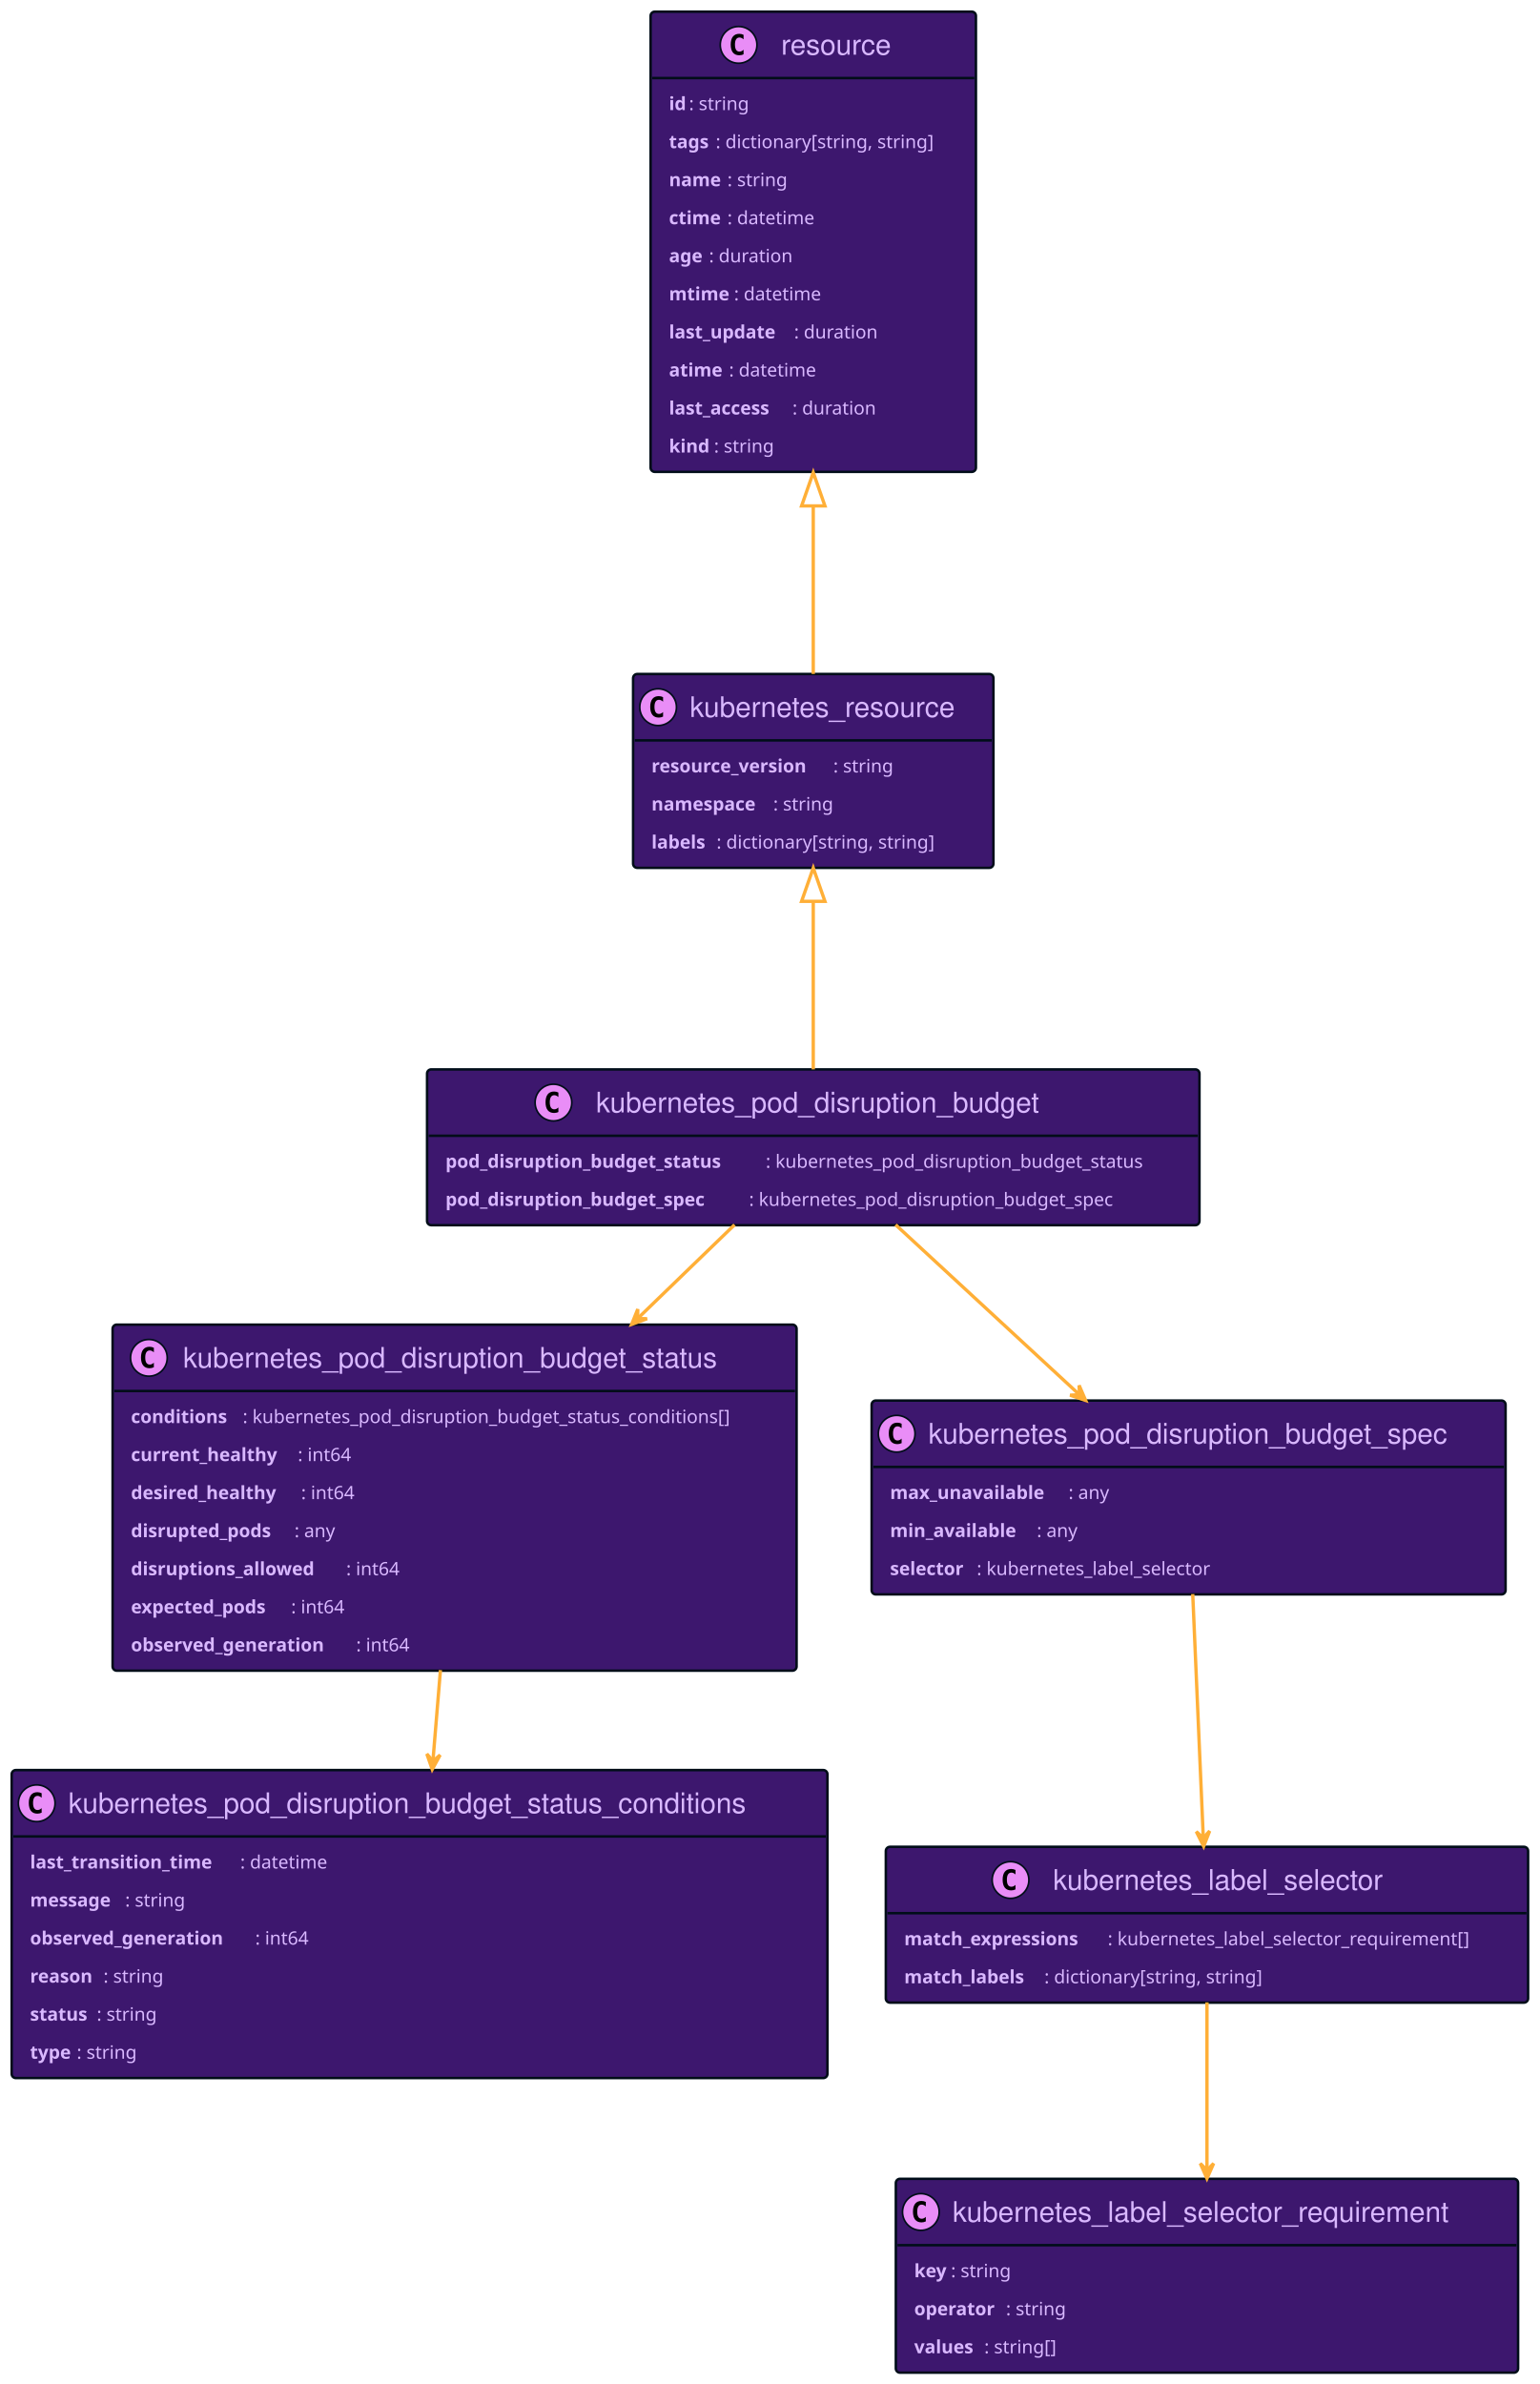
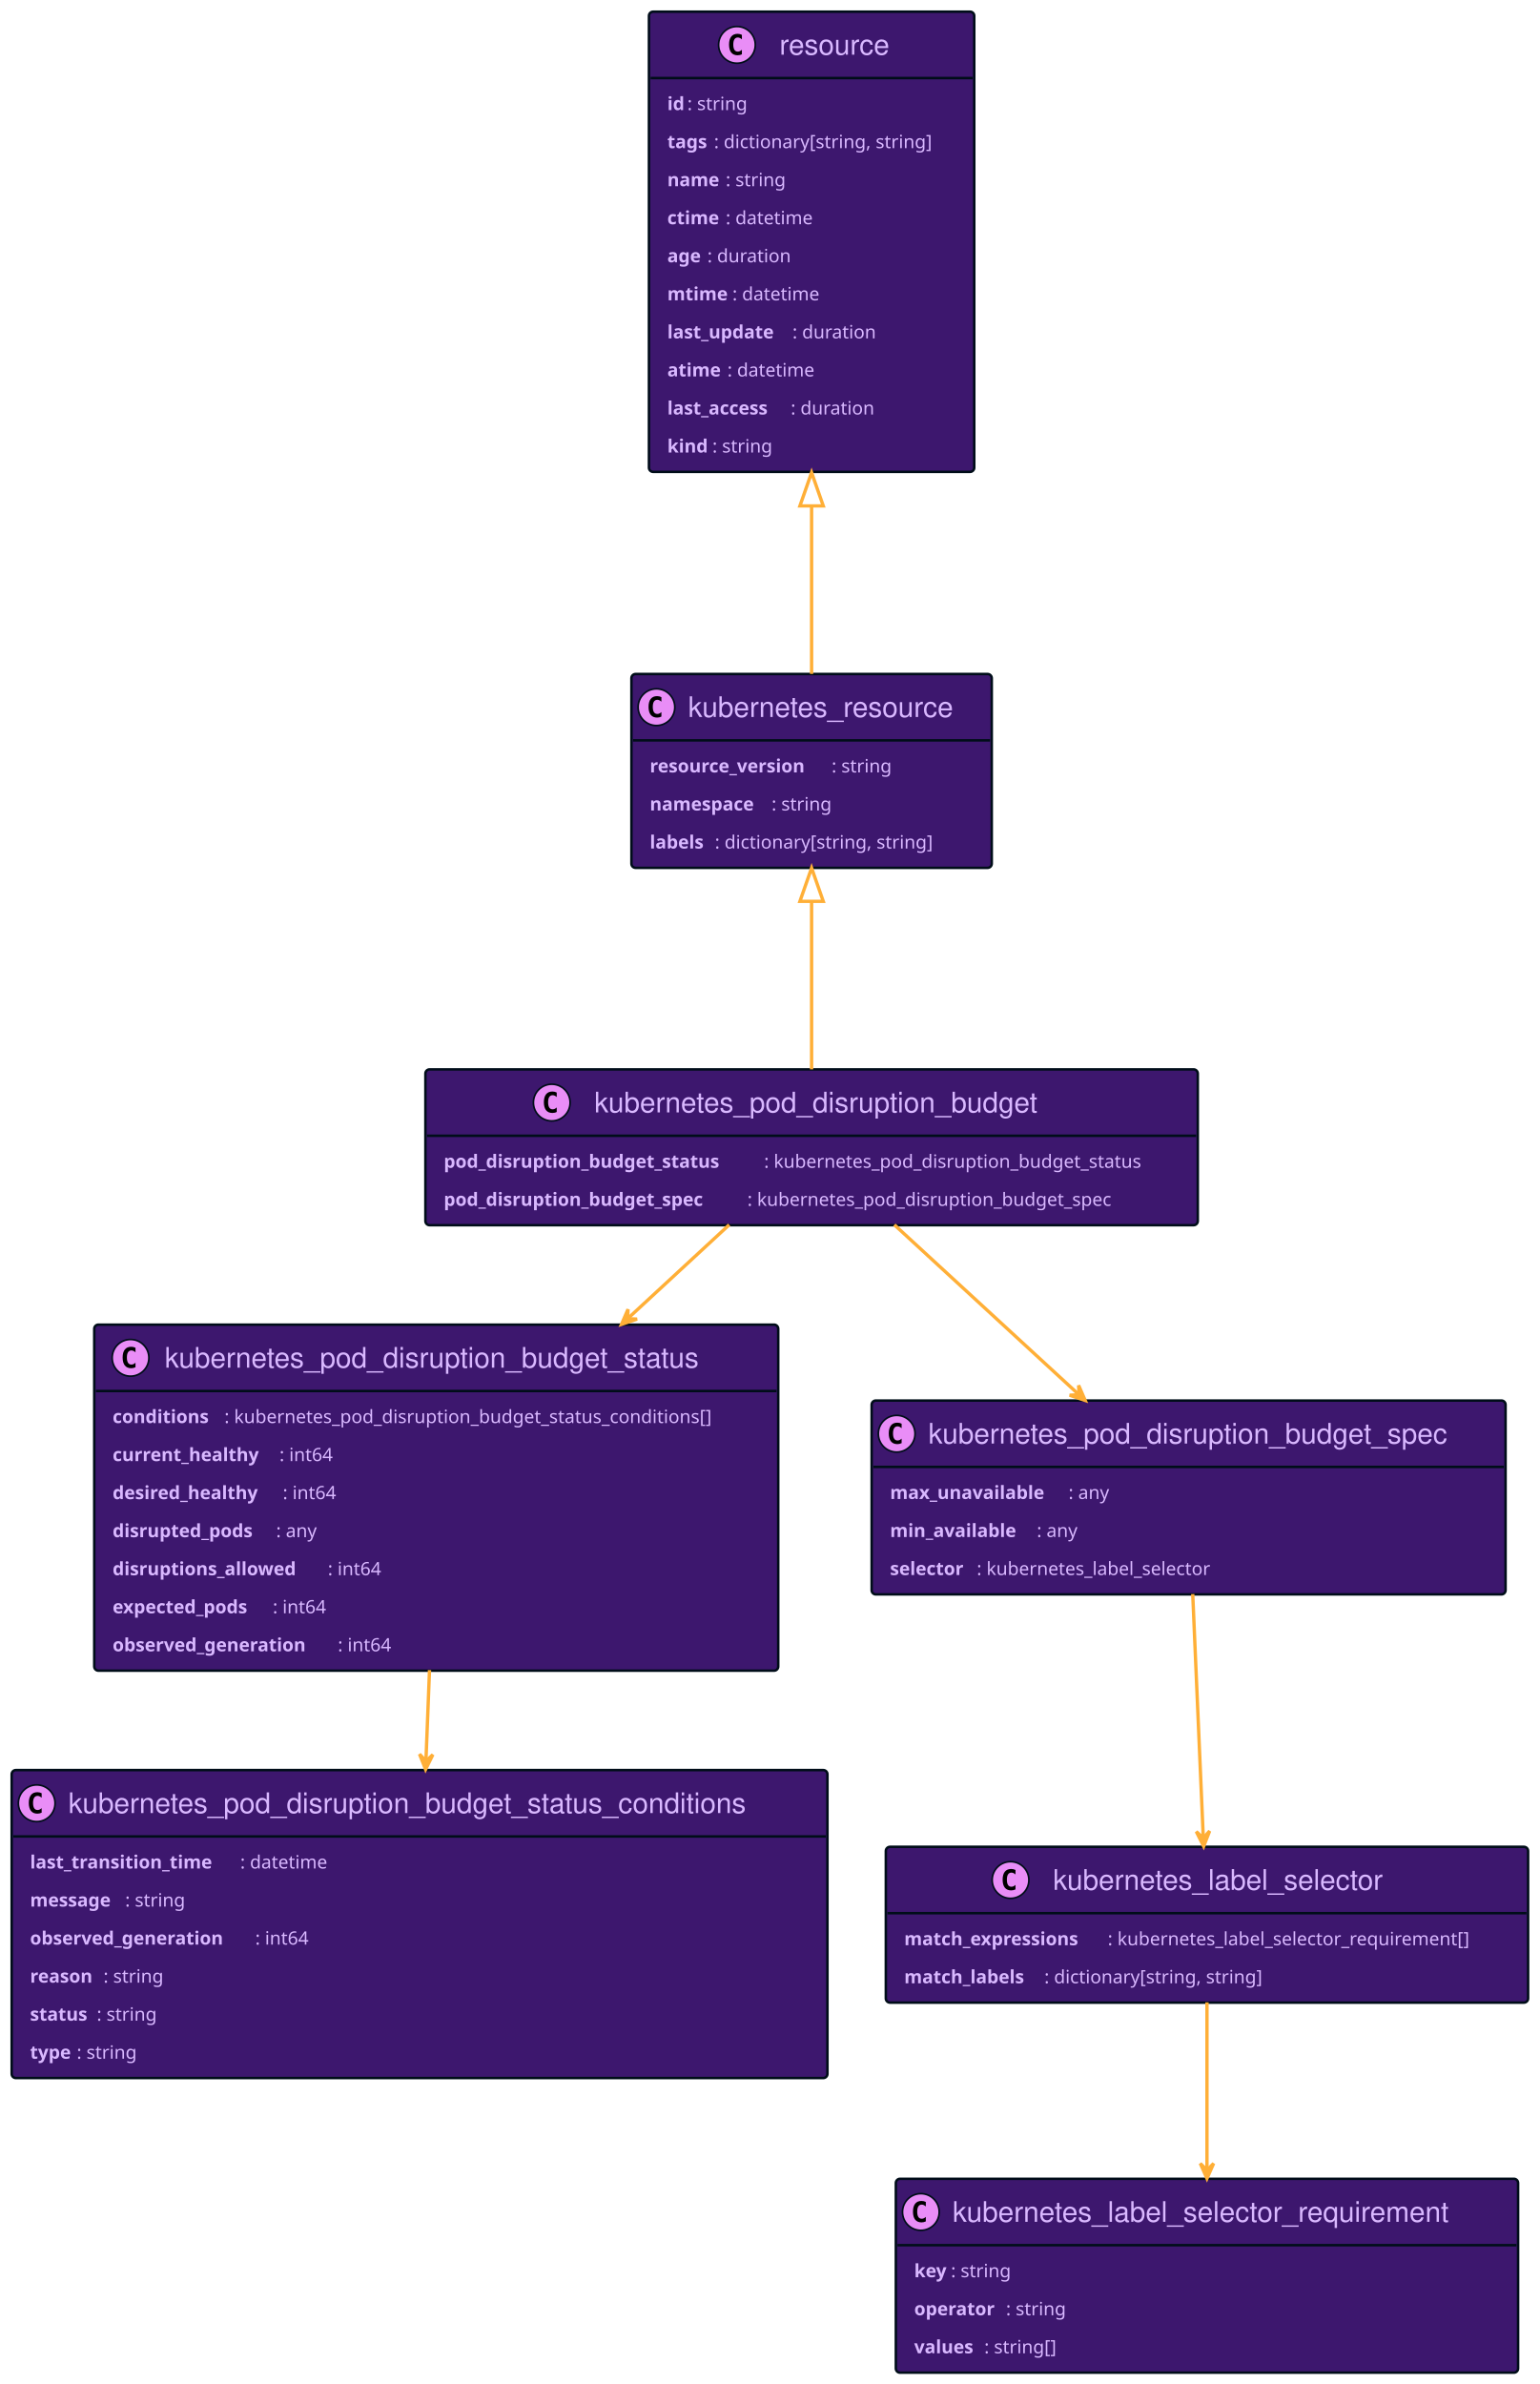
<svg xmlns="http://www.w3.org/2000/svg" xmlns:xlink="http://www.w3.org/1999/xlink" width="923" height="1429" preserveAspectRatio="none" style="width:923px;height:1429px;background:#00000000">
-   <a xlink:actuate="onRequest" xlink:href="#a" xlink:show="new" xlink:title="#kubernetes_resource" xlink:type="simple" target="_top">
-     <rect id="a" width="216" height="116.203" x="379.5" y="404" fill="#3D176E" rx="2.5" ry="2.5" style="stroke:#000d19;stroke-width:1.5" />
-     <circle cx="394.5" cy="423.894" r="11" fill="#E98DF7" style="stroke:#000d19;stroke-width:1" />
-     <path d="M397.469 429.535q-.578.297-1.219.438-.64.156-1.344.156-2.5 0-3.828-1.64-1.312-1.657-1.312-4.782t1.312-4.781q1.328-1.656 3.828-1.656.703 0 1.344.156.656.156 1.219.453v2.719q-.625-.579-1.219-.844-.594-.281-1.219-.281-1.344 0-2.031 1.078-.688 1.062-.688 3.156 0 2.094.688 3.172.688 1.062 2.031 1.062.625 0 1.219-.265.594-.281 1.219-.86v2.72Z" />
-     <text x="413.5" y="429.78" fill="#D9B8FF" font-family="Helvetica" font-size="17" textLength="174">kubernetes_resource</text>
-     <path d="M380.5 443.789h214" style="stroke:#000d19;stroke-width:1.5" />
-     <text x="390.5" y="463" fill="#D9B8FF" font-family="sans-serif" font-size="11" font-weight="bold" textLength="109">resource_version</text>
-     <text x="499.5" y="463" fill="#D9B8FF" font-family="sans-serif" font-size="11" textLength="41">: string</text>
-     <text x="390.5" y="485.804" fill="#D9B8FF" font-family="sans-serif" font-size="11" font-weight="bold" textLength="73">namespace</text>
-     <text x="463.5" y="485.804" fill="#D9B8FF" font-family="sans-serif" font-size="11" textLength="41">: string</text>
-     <text x="390.5" y="508.609" fill="#D9B8FF" font-family="sans-serif" font-size="11" font-weight="bold" textLength="39">labels</text>
-     <text x="429.5" y="508.609" fill="#D9B8FF" font-family="sans-serif" font-size="11" textLength="145">: dictionary[string, string]</text>
+   <a xlink:actuate="onRequest" xlink:href="#a" xlink:show="new" xlink:title="#resource" xlink:type="simple" target="_top">
+     <rect id="a" width="195" height="275.836" x="389" y="7" fill="#3D176E" rx="2.5" ry="2.5" style="stroke:#000d19;stroke-width:1.5" />
+     <circle cx="441.75" cy="26.895" r="11" fill="#E98DF7" style="stroke:#000d19;stroke-width:1" />
+     <path d="M444.719 32.535q-.578.297-1.219.438-.64.156-1.344.156-2.5 0-3.828-1.64-1.312-1.657-1.312-4.782t1.312-4.781q1.328-1.656 3.828-1.656.703 0 1.344.156.656.156 1.219.453v2.719q-.625-.578-1.219-.844-.594-.281-1.219-.281-1.344 0-2.031 1.078-.688 1.062-.688 3.156 0 2.094.688 3.172.688 1.062 2.031 1.062.625 0 1.219-.265.594-.281 1.219-.86v2.72Z" />
+     <text x="467.25" y="32.78" fill="#D9B8FF" font-family="Helvetica" font-size="17" textLength="71">resource</text>
+     <path d="M390 46.789h193" style="stroke:#000d19;stroke-width:1.5" />
+     <text x="400" y="65.999" fill="#D9B8FF" font-family="sans-serif" font-size="11" font-weight="bold" textLength="12">id</text>
+     <text x="412" y="65.999" fill="#D9B8FF" font-family="sans-serif" font-size="11" textLength="41">: string</text>
+     <text x="400" y="88.804" fill="#D9B8FF" font-family="sans-serif" font-size="11" font-weight="bold" textLength="28">tags</text>
+     <text x="428" y="88.804" fill="#D9B8FF" font-family="sans-serif" font-size="11" textLength="145">: dictionary[string, string]</text>
+     <text x="400" y="111.609" fill="#D9B8FF" font-family="sans-serif" font-size="11" font-weight="bold" textLength="35">name</text>
+     <text x="435" y="111.609" fill="#D9B8FF" font-family="sans-serif" font-size="11" textLength="41">: string</text>
+     <text x="400" y="134.414" fill="#D9B8FF" font-family="sans-serif" font-size="11" font-weight="bold" textLength="35">ctime</text>
+     <text x="435" y="134.414" fill="#D9B8FF" font-family="sans-serif" font-size="11" textLength="58">: datetime</text>
+     <text x="400" y="157.218" fill="#D9B8FF" font-family="sans-serif" font-size="11" font-weight="bold" textLength="24">age</text>
+     <text x="424" y="157.218" fill="#D9B8FF" font-family="sans-serif" font-size="11" textLength="55">: duration</text>
+     <text x="400" y="180.023" fill="#D9B8FF" font-family="sans-serif" font-size="11" font-weight="bold" textLength="39">mtime</text>
+     <text x="439" y="180.023" fill="#D9B8FF" font-family="sans-serif" font-size="11" textLength="58">: datetime</text>
+     <text x="400" y="202.828" fill="#D9B8FF" font-family="sans-serif" font-size="11" font-weight="bold" textLength="75">last_update</text>
+     <text x="475" y="202.828" fill="#D9B8FF" font-family="sans-serif" font-size="11" textLength="55">: duration</text>
+     <text x="400" y="225.632" fill="#D9B8FF" font-family="sans-serif" font-size="11" font-weight="bold" textLength="36">atime</text>
+     <text x="436" y="225.632" fill="#D9B8FF" font-family="sans-serif" font-size="11" textLength="58">: datetime</text>
+     <text x="400" y="248.437" fill="#D9B8FF" font-family="sans-serif" font-size="11" font-weight="bold" textLength="74">last_access</text>
+     <text x="474" y="248.437" fill="#D9B8FF" font-family="sans-serif" font-size="11" textLength="55">: duration</text>
+     <text x="400" y="271.242" fill="#D9B8FF" font-family="sans-serif" font-size="11" font-weight="bold" textLength="27">kind</text>
+     <text x="427" y="271.242" fill="#D9B8FF" font-family="sans-serif" font-size="11" textLength="41">: string</text>
  </a>
-   <a xlink:actuate="onRequest" xlink:href="#b" xlink:show="new" xlink:title="#resource" xlink:type="simple" target="_top">
-     <rect id="b" width="195" height="275.836" x="390" y="7" fill="#3D176E" rx="2.5" ry="2.5" style="stroke:#000d19;stroke-width:1.5" />
-     <circle cx="442.75" cy="26.895" r="11" fill="#E98DF7" style="stroke:#000d19;stroke-width:1" />
-     <path d="M445.719 32.535q-.578.297-1.219.438-.64.156-1.344.156-2.5 0-3.828-1.64-1.312-1.657-1.312-4.782t1.312-4.781q1.328-1.656 3.828-1.656.703 0 1.344.156.656.156 1.219.453v2.719q-.625-.578-1.219-.844-.594-.281-1.219-.281-1.344 0-2.031 1.078-.688 1.062-.688 3.156 0 2.094.688 3.172.688 1.062 2.031 1.062.625 0 1.219-.265.594-.281 1.219-.86v2.72Z" />
-     <text x="468.25" y="32.78" fill="#D9B8FF" font-family="Helvetica" font-size="17" textLength="71">resource</text>
-     <path d="M391 46.789h193" style="stroke:#000d19;stroke-width:1.5" />
-     <text x="401" y="65.999" fill="#D9B8FF" font-family="sans-serif" font-size="11" font-weight="bold" textLength="12">id</text>
-     <text x="413" y="65.999" fill="#D9B8FF" font-family="sans-serif" font-size="11" textLength="41">: string</text>
-     <text x="401" y="88.804" fill="#D9B8FF" font-family="sans-serif" font-size="11" font-weight="bold" textLength="28">tags</text>
-     <text x="429" y="88.804" fill="#D9B8FF" font-family="sans-serif" font-size="11" textLength="145">: dictionary[string, string]</text>
-     <text x="401" y="111.609" fill="#D9B8FF" font-family="sans-serif" font-size="11" font-weight="bold" textLength="35">name</text>
-     <text x="436" y="111.609" fill="#D9B8FF" font-family="sans-serif" font-size="11" textLength="41">: string</text>
-     <text x="401" y="134.414" fill="#D9B8FF" font-family="sans-serif" font-size="11" font-weight="bold" textLength="35">ctime</text>
-     <text x="436" y="134.414" fill="#D9B8FF" font-family="sans-serif" font-size="11" textLength="58">: datetime</text>
-     <text x="401" y="157.218" fill="#D9B8FF" font-family="sans-serif" font-size="11" font-weight="bold" textLength="24">age</text>
-     <text x="425" y="157.218" fill="#D9B8FF" font-family="sans-serif" font-size="11" textLength="55">: duration</text>
-     <text x="401" y="180.023" fill="#D9B8FF" font-family="sans-serif" font-size="11" font-weight="bold" textLength="39">mtime</text>
-     <text x="440" y="180.023" fill="#D9B8FF" font-family="sans-serif" font-size="11" textLength="58">: datetime</text>
-     <text x="401" y="202.828" fill="#D9B8FF" font-family="sans-serif" font-size="11" font-weight="bold" textLength="75">last_update</text>
-     <text x="476" y="202.828" fill="#D9B8FF" font-family="sans-serif" font-size="11" textLength="55">: duration</text>
-     <text x="401" y="225.632" fill="#D9B8FF" font-family="sans-serif" font-size="11" font-weight="bold" textLength="36">atime</text>
-     <text x="437" y="225.632" fill="#D9B8FF" font-family="sans-serif" font-size="11" textLength="58">: datetime</text>
-     <text x="401" y="248.437" fill="#D9B8FF" font-family="sans-serif" font-size="11" font-weight="bold" textLength="74">last_access</text>
-     <text x="475" y="248.437" fill="#D9B8FF" font-family="sans-serif" font-size="11" textLength="55">: duration</text>
-     <text x="401" y="271.242" fill="#D9B8FF" font-family="sans-serif" font-size="11" font-weight="bold" textLength="27">kind</text>
-     <text x="428" y="271.242" fill="#D9B8FF" font-family="sans-serif" font-size="11" textLength="41">: string</text>
+   <a xlink:actuate="onRequest" xlink:href="#b" xlink:show="new" xlink:title="#kubernetes_resource" xlink:type="simple" target="_top">
+     <rect id="b" width="216" height="116.203" x="378.5" y="404" fill="#3D176E" rx="2.5" ry="2.5" style="stroke:#000d19;stroke-width:1.5" />
+     <circle cx="393.5" cy="423.894" r="11" fill="#E98DF7" style="stroke:#000d19;stroke-width:1" />
+     <path d="M396.469 429.535q-.578.297-1.219.438-.64.156-1.344.156-2.5 0-3.828-1.64-1.312-1.657-1.312-4.782t1.312-4.781q1.328-1.656 3.828-1.656.703 0 1.344.156.656.156 1.219.453v2.719q-.625-.579-1.219-.844-.594-.281-1.219-.281-1.344 0-2.031 1.078-.688 1.062-.688 3.156 0 2.094.688 3.172.688 1.062 2.031 1.062.625 0 1.219-.265.594-.281 1.219-.86v2.72Z" />
+     <text x="412.5" y="429.78" fill="#D9B8FF" font-family="Helvetica" font-size="17" textLength="174">kubernetes_resource</text>
+     <path d="M379.5 443.789h214" style="stroke:#000d19;stroke-width:1.5" />
+     <text x="389.5" y="463" fill="#D9B8FF" font-family="sans-serif" font-size="11" font-weight="bold" textLength="109">resource_version</text>
+     <text x="498.5" y="463" fill="#D9B8FF" font-family="sans-serif" font-size="11" textLength="41">: string</text>
+     <text x="389.5" y="485.804" fill="#D9B8FF" font-family="sans-serif" font-size="11" font-weight="bold" textLength="73">namespace</text>
+     <text x="462.5" y="485.804" fill="#D9B8FF" font-family="sans-serif" font-size="11" textLength="41">: string</text>
+     <text x="389.5" y="508.609" fill="#D9B8FF" font-family="sans-serif" font-size="11" font-weight="bold" textLength="39">labels</text>
+     <text x="428.5" y="508.609" fill="#D9B8FF" font-family="sans-serif" font-size="11" textLength="145">: dictionary[string, string]</text>
  </a>
-   <a xlink:actuate="onRequest" xlink:href="#c" xlink:show="new" xlink:title="#kubernetes_pod_disruption_budget" xlink:type="simple" target="_top">
-     <rect id="c" width="463" height="93.398" x="256" y="641" fill="#3D176E" rx="2.5" ry="2.5" style="stroke:#000d19;stroke-width:1.5" />
-     <circle cx="331.75" cy="660.894" r="11" fill="#E98DF7" style="stroke:#000d19;stroke-width:1" />
-     <path d="M334.719 666.535q-.578.297-1.219.438-.64.156-1.344.156-2.5 0-3.828-1.64-1.312-1.657-1.312-4.782t1.312-4.781q1.328-1.657 3.828-1.657.703 0 1.344.157.656.156 1.219.453v2.719q-.625-.578-1.219-.844-.594-.281-1.219-.281-1.344 0-2.031 1.078-.688 1.062-.688 3.156 0 2.094.688 3.172.688 1.062 2.031 1.062.625 0 1.219-.265.594-.282 1.219-.86v2.72Z" />
-     <text x="357.25" y="666.78" fill="#D9B8FF" font-family="Helvetica" font-size="17" textLength="293">kubernetes_pod_disruption_budget</text>
-     <path d="M257 680.789h461" style="stroke:#000d19;stroke-width:1.5" />
-     <text x="267" y="700" fill="#D9B8FF" font-family="sans-serif" font-size="11" font-weight="bold" textLength="192">pod_disruption_budget_status</text>
-     <text x="459" y="700" fill="#D9B8FF" font-family="sans-serif" font-size="11" textLength="249">: kubernetes_pod_disruption_budget_status</text>
-     <text x="267" y="722.804" fill="#D9B8FF" font-family="sans-serif" font-size="11" font-weight="bold" textLength="182">pod_disruption_budget_spec</text>
-     <text x="449" y="722.804" fill="#D9B8FF" font-family="sans-serif" font-size="11" textLength="240">: kubernetes_pod_disruption_budget_spec</text>
-   </a>
-   <a xlink:actuate="onRequest" xlink:href="#d" xlink:show="new" xlink:title="#kubernetes_label_selector" xlink:type="simple" target="_top">
-     <rect id="d" width="385" height="93.398" x="531" y="1107" fill="#3D176E" rx="2.5" ry="2.5" style="stroke:#000d19;stroke-width:1.5" />
+   <a xlink:actuate="onRequest" xlink:href="#c" xlink:show="new" xlink:title="#kubernetes_label_selector" xlink:type="simple" target="_top">
+     <rect id="c" width="385" height="93.398" x="531" y="1107" fill="#3D176E" rx="2.5" ry="2.5" style="stroke:#000d19;stroke-width:1.5" />
    <circle cx="605.75" cy="1126.895" r="11" fill="#E98DF7" style="stroke:#000d19;stroke-width:1" />
    <path d="M608.719 1132.535q-.578.297-1.219.438-.64.156-1.344.156-2.5 0-3.828-1.64-1.312-1.657-1.312-4.782t1.312-4.781q1.328-1.656 3.828-1.656.703 0 1.344.156.656.156 1.219.453v2.719q-.625-.578-1.219-.844-.594-.281-1.219-.281-1.343 0-2.031 1.078-.688 1.062-.688 3.156 0 2.094.688 3.172.688 1.062 2.031 1.062.625 0 1.219-.265.594-.281 1.219-.86v2.72Z" />
    <text x="631.25" y="1132.78" fill="#D9B8FF" font-family="Helvetica" font-size="17" textLength="217">kubernetes_label_selector</text>
    <path d="M532 1146.789h383" style="stroke:#000d19;stroke-width:1.5" />
    <text x="542" y="1165.999" fill="#D9B8FF" font-family="sans-serif" font-size="11" font-weight="bold" textLength="122">match_expressions</text>
    <text x="664" y="1165.999" fill="#D9B8FF" font-family="sans-serif" font-size="11" textLength="241">: kubernetes_label_selector_requirement[]</text>
    <text x="542" y="1188.804" fill="#D9B8FF" font-family="sans-serif" font-size="11" font-weight="bold" textLength="84">match_labels</text>
    <text x="626" y="1188.804" fill="#D9B8FF" font-family="sans-serif" font-size="11" textLength="145">: dictionary[string, string]</text>
  </a>
-   <a xlink:actuate="onRequest" xlink:href="#e" xlink:show="new" xlink:title="#kubernetes_label_selector_requirement" xlink:type="simple" target="_top">
-     <rect id="e" width="373" height="116.203" x="537" y="1306" fill="#3D176E" rx="2.5" ry="2.5" style="stroke:#000d19;stroke-width:1.5" />
+   <a xlink:actuate="onRequest" xlink:href="#d" xlink:show="new" xlink:title="#kubernetes_label_selector_requirement" xlink:type="simple" target="_top">
+     <rect id="d" width="373" height="116.203" x="537" y="1306" fill="#3D176E" rx="2.5" ry="2.5" style="stroke:#000d19;stroke-width:1.5" />
    <circle cx="552" cy="1325.895" r="11" fill="#E98DF7" style="stroke:#000d19;stroke-width:1" />
    <path d="M554.969 1331.535q-.578.297-1.219.438-.64.156-1.344.156-2.5 0-3.828-1.64-1.312-1.657-1.312-4.782t1.312-4.781q1.328-1.656 3.828-1.656.703 0 1.344.156.656.156 1.219.453v2.719q-.625-.578-1.219-.844-.594-.281-1.219-.281-1.343 0-2.031 1.078-.688 1.062-.688 3.156 0 2.094.688 3.172.688 1.062 2.031 1.062.625 0 1.219-.265.594-.281 1.219-.86v2.72Z" />
    <text x="571" y="1331.78" fill="#D9B8FF" font-family="Helvetica" font-size="17" textLength="331">kubernetes_label_selector_requirement</text>
    <path d="M538 1345.789h371" style="stroke:#000d19;stroke-width:1.5" />
    <text x="548" y="1364.999" fill="#D9B8FF" font-family="sans-serif" font-size="11" font-weight="bold" textLength="22">key</text>
    <text x="570" y="1364.999" fill="#D9B8FF" font-family="sans-serif" font-size="11" textLength="41">: string</text>
    <text x="548" y="1387.804" fill="#D9B8FF" font-family="sans-serif" font-size="11" font-weight="bold" textLength="55">operator</text>
    <text x="603" y="1387.804" fill="#D9B8FF" font-family="sans-serif" font-size="11" textLength="41">: string</text>
    <text x="548" y="1410.609" fill="#D9B8FF" font-family="sans-serif" font-size="11" font-weight="bold" textLength="42">values</text>
    <text x="590" y="1410.609" fill="#D9B8FF" font-family="sans-serif" font-size="11" textLength="49">: string[]</text>
  </a>
-   <a xlink:actuate="onRequest" xlink:href="#f" xlink:show="new" xlink:title="#kubernetes_pod_disruption_budget_status" xlink:type="simple" target="_top">
-     <rect id="f" width="410" height="207.422" x="67.5" y="794" fill="#3D176E" rx="2.5" ry="2.5" style="stroke:#000d19;stroke-width:1.5" />
-     <circle cx="89.25" cy="813.894" r="11" fill="#E98DF7" style="stroke:#000d19;stroke-width:1" />
-     <path d="M92.219 819.535q-.578.297-1.219.438-.64.156-1.344.156-2.5 0-3.828-1.64-1.312-1.657-1.312-4.782t1.312-4.781q1.328-1.657 3.828-1.657.703 0 1.344.157.656.156 1.219.453v2.719q-.625-.578-1.219-.844-.594-.281-1.219-.281-1.344 0-2.031 1.078-.688 1.062-.688 3.156 0 2.094.688 3.172.688 1.062 2.031 1.062.625 0 1.219-.265.594-.282 1.219-.86v2.72Z" />
-     <text x="109.75" y="819.78" fill="#D9B8FF" font-family="Helvetica" font-size="17" textLength="353">kubernetes_pod_disruption_budget_status</text>
-     <path d="M68.5 833.789h408" style="stroke:#000d19;stroke-width:1.5" />
-     <text x="78.5" y="853" fill="#D9B8FF" font-family="sans-serif" font-size="11" font-weight="bold" textLength="67">conditions</text>
-     <text x="145.5" y="853" fill="#D9B8FF" font-family="sans-serif" font-size="11" textLength="321">: kubernetes_pod_disruption_budget_status_conditions[]</text>
-     <text x="78.5" y="875.804" fill="#D9B8FF" font-family="sans-serif" font-size="11" font-weight="bold" textLength="100">current_healthy</text>
-     <text x="178.5" y="875.804" fill="#D9B8FF" font-family="sans-serif" font-size="11" textLength="36">: int64</text>
-     <text x="78.5" y="898.609" fill="#D9B8FF" font-family="sans-serif" font-size="11" font-weight="bold" textLength="102">desired_healthy</text>
-     <text x="180.5" y="898.609" fill="#D9B8FF" font-family="sans-serif" font-size="11" textLength="36">: int64</text>
-     <text x="78.5" y="921.414" fill="#D9B8FF" font-family="sans-serif" font-size="11" font-weight="bold" textLength="98">disrupted_pods</text>
-     <text x="176.5" y="921.414" fill="#D9B8FF" font-family="sans-serif" font-size="11" textLength="28">: any</text>
-     <text x="78.5" y="944.218" fill="#D9B8FF" font-family="sans-serif" font-size="11" font-weight="bold" textLength="129">disruptions_allowed</text>
-     <text x="207.5" y="944.218" fill="#D9B8FF" font-family="sans-serif" font-size="11" textLength="36">: int64</text>
-     <text x="78.5" y="967.023" fill="#D9B8FF" font-family="sans-serif" font-size="11" font-weight="bold" textLength="96">expected_pods</text>
-     <text x="174.5" y="967.023" fill="#D9B8FF" font-family="sans-serif" font-size="11" textLength="36">: int64</text>
-     <text x="78.5" y="989.828" fill="#D9B8FF" font-family="sans-serif" font-size="11" font-weight="bold" textLength="135">observed_generation</text>
-     <text x="213.5" y="989.828" fill="#D9B8FF" font-family="sans-serif" font-size="11" textLength="36">: int64</text>
-   </a>
-   <a xlink:actuate="onRequest" xlink:href="#g" xlink:show="new" xlink:title="#kubernetes_pod_disruption_budget_status_conditions" xlink:type="simple" target="_top">
-     <rect id="g" width="489" height="184.617" x="7" y="1061" fill="#3D176E" rx="2.5" ry="2.5" style="stroke:#000d19;stroke-width:1.5" />
+   <a xlink:actuate="onRequest" xlink:href="#e" xlink:show="new" xlink:title="#kubernetes_pod_disruption_budget_status_conditions" xlink:type="simple" target="_top">
+     <rect id="e" width="489" height="184.617" x="7" y="1061" fill="#3D176E" rx="2.5" ry="2.5" style="stroke:#000d19;stroke-width:1.5" />
    <circle cx="22" cy="1080.895" r="11" fill="#E98DF7" style="stroke:#000d19;stroke-width:1" />
    <path d="M24.969 1086.535q-.578.297-1.219.438-.64.156-1.344.156-2.5 0-3.828-1.64-1.312-1.657-1.312-4.782t1.312-4.781q1.328-1.656 3.828-1.656.703 0 1.344.156.656.156 1.219.453v2.719q-.625-.578-1.219-.844-.594-.281-1.219-.281-1.343 0-2.031 1.078-.688 1.062-.688 3.156 0 2.094.688 3.172.688 1.062 2.031 1.062.625 0 1.219-.265.594-.281 1.219-.86v2.72Z" />
    <text x="41" y="1086.78" fill="#D9B8FF" font-family="Helvetica" font-size="17" textLength="447">kubernetes_pod_disruption_budget_status_conditions</text>
    <path d="M8 1100.789h487" style="stroke:#000d19;stroke-width:1.5" />
    <text x="18" y="1119.999" fill="#D9B8FF" font-family="sans-serif" font-size="11" font-weight="bold" textLength="126">last_transition_time</text>
    <text x="144" y="1119.999" fill="#D9B8FF" font-family="sans-serif" font-size="11" textLength="58">: datetime</text>
    <text x="18" y="1142.804" fill="#D9B8FF" font-family="sans-serif" font-size="11" font-weight="bold" textLength="57">message</text>
    <text x="75" y="1142.804" fill="#D9B8FF" font-family="sans-serif" font-size="11" textLength="41">: string</text>
    <text x="18" y="1165.609" fill="#D9B8FF" font-family="sans-serif" font-size="11" font-weight="bold" textLength="135">observed_generation</text>
    <text x="153" y="1165.609" fill="#D9B8FF" font-family="sans-serif" font-size="11" textLength="36">: int64</text>
    <text x="18" y="1188.414" fill="#D9B8FF" font-family="sans-serif" font-size="11" font-weight="bold" textLength="44">reason</text>
    <text x="62" y="1188.414" fill="#D9B8FF" font-family="sans-serif" font-size="11" textLength="41">: string</text>
    <text x="18" y="1211.218" fill="#D9B8FF" font-family="sans-serif" font-size="11" font-weight="bold" textLength="40">status</text>
    <text x="58" y="1211.218" fill="#D9B8FF" font-family="sans-serif" font-size="11" textLength="41">: string</text>
    <text x="18" y="1234.023" fill="#D9B8FF" font-family="sans-serif" font-size="11" font-weight="bold" textLength="28">type</text>
    <text x="46" y="1234.023" fill="#D9B8FF" font-family="sans-serif" font-size="11" textLength="41">: string</text>
  </a>
+   <a xlink:actuate="onRequest" xlink:href="#f" xlink:show="new" xlink:title="#kubernetes_pod_disruption_budget_status" xlink:type="simple" target="_top">
+     <rect id="f" width="410" height="207.422" x="56.5" y="794" fill="#3D176E" rx="2.5" ry="2.5" style="stroke:#000d19;stroke-width:1.5" />
+     <circle cx="78.25" cy="813.894" r="11" fill="#E98DF7" style="stroke:#000d19;stroke-width:1" />
+     <path d="M81.219 819.535q-.578.297-1.219.438-.64.156-1.344.156-2.5 0-3.828-1.64-1.312-1.657-1.312-4.782t1.312-4.781q1.328-1.657 3.828-1.657.703 0 1.344.157.656.156 1.219.453v2.719q-.625-.578-1.219-.844-.594-.281-1.219-.281-1.344 0-2.031 1.078-.688 1.062-.688 3.156 0 2.094.688 3.172.688 1.062 2.031 1.062.625 0 1.219-.265.594-.282 1.219-.86v2.72Z" />
+     <text x="98.75" y="819.78" fill="#D9B8FF" font-family="Helvetica" font-size="17" textLength="353">kubernetes_pod_disruption_budget_status</text>
+     <path d="M57.5 833.789h408" style="stroke:#000d19;stroke-width:1.5" />
+     <text x="67.5" y="853" fill="#D9B8FF" font-family="sans-serif" font-size="11" font-weight="bold" textLength="67">conditions</text>
+     <text x="134.5" y="853" fill="#D9B8FF" font-family="sans-serif" font-size="11" textLength="321">: kubernetes_pod_disruption_budget_status_conditions[]</text>
+     <text x="67.5" y="875.804" fill="#D9B8FF" font-family="sans-serif" font-size="11" font-weight="bold" textLength="100">current_healthy</text>
+     <text x="167.5" y="875.804" fill="#D9B8FF" font-family="sans-serif" font-size="11" textLength="36">: int64</text>
+     <text x="67.5" y="898.609" fill="#D9B8FF" font-family="sans-serif" font-size="11" font-weight="bold" textLength="102">desired_healthy</text>
+     <text x="169.5" y="898.609" fill="#D9B8FF" font-family="sans-serif" font-size="11" textLength="36">: int64</text>
+     <text x="67.5" y="921.414" fill="#D9B8FF" font-family="sans-serif" font-size="11" font-weight="bold" textLength="98">disrupted_pods</text>
+     <text x="165.5" y="921.414" fill="#D9B8FF" font-family="sans-serif" font-size="11" textLength="28">: any</text>
+     <text x="67.5" y="944.218" fill="#D9B8FF" font-family="sans-serif" font-size="11" font-weight="bold" textLength="129">disruptions_allowed</text>
+     <text x="196.5" y="944.218" fill="#D9B8FF" font-family="sans-serif" font-size="11" textLength="36">: int64</text>
+     <text x="67.5" y="967.023" fill="#D9B8FF" font-family="sans-serif" font-size="11" font-weight="bold" textLength="96">expected_pods</text>
+     <text x="163.5" y="967.023" fill="#D9B8FF" font-family="sans-serif" font-size="11" textLength="36">: int64</text>
+     <text x="67.5" y="989.828" fill="#D9B8FF" font-family="sans-serif" font-size="11" font-weight="bold" textLength="135">observed_generation</text>
+     <text x="202.5" y="989.828" fill="#D9B8FF" font-family="sans-serif" font-size="11" textLength="36">: int64</text>
+   </a>
+   <a xlink:actuate="onRequest" xlink:href="#g" xlink:show="new" xlink:title="#kubernetes_pod_disruption_budget" xlink:type="simple" target="_top">
+     <rect id="g" width="463" height="93.398" x="255" y="641" fill="#3D176E" rx="2.5" ry="2.5" style="stroke:#000d19;stroke-width:1.5" />
+     <circle cx="330.75" cy="660.894" r="11" fill="#E98DF7" style="stroke:#000d19;stroke-width:1" />
+     <path d="M333.719 666.535q-.578.297-1.219.438-.64.156-1.344.156-2.5 0-3.828-1.64-1.312-1.657-1.312-4.782t1.312-4.781q1.328-1.657 3.828-1.657.703 0 1.344.157.656.156 1.219.453v2.719q-.625-.578-1.219-.844-.594-.281-1.219-.281-1.344 0-2.031 1.078-.688 1.062-.688 3.156 0 2.094.688 3.172.688 1.062 2.031 1.062.625 0 1.219-.265.594-.282 1.219-.86v2.72Z" />
+     <text x="356.25" y="666.78" fill="#D9B8FF" font-family="Helvetica" font-size="17" textLength="293">kubernetes_pod_disruption_budget</text>
+     <path d="M256 680.789h461" style="stroke:#000d19;stroke-width:1.5" />
+     <text x="266" y="700" fill="#D9B8FF" font-family="sans-serif" font-size="11" font-weight="bold" textLength="192">pod_disruption_budget_status</text>
+     <text x="458" y="700" fill="#D9B8FF" font-family="sans-serif" font-size="11" textLength="249">: kubernetes_pod_disruption_budget_status</text>
+     <text x="266" y="722.804" fill="#D9B8FF" font-family="sans-serif" font-size="11" font-weight="bold" textLength="182">pod_disruption_budget_spec</text>
+     <text x="448" y="722.804" fill="#D9B8FF" font-family="sans-serif" font-size="11" textLength="240">: kubernetes_pod_disruption_budget_spec</text>
+   </a>
  <a xlink:actuate="onRequest" xlink:href="#h" xlink:show="new" xlink:title="#kubernetes_pod_disruption_budget_spec" xlink:type="simple" target="_top">
    <rect id="h" width="380" height="116.203" x="522.5" y="839.5" fill="#3D176E" rx="2.5" ry="2.5" style="stroke:#000d19;stroke-width:1.5" />
    <circle cx="537.5" cy="859.394" r="11" fill="#E98DF7" style="stroke:#000d19;stroke-width:1" />
    <path d="M540.469 865.035q-.578.297-1.219.438-.64.156-1.344.156-2.5 0-3.828-1.64-1.312-1.657-1.312-4.782t1.312-4.781q1.328-1.657 3.828-1.657.703 0 1.344.157.656.156 1.219.453v2.719q-.625-.578-1.219-.844-.594-.281-1.219-.281-1.343 0-2.031 1.078-.688 1.062-.688 3.156 0 2.094.688 3.172.688 1.062 2.031 1.062.625 0 1.219-.265.594-.282 1.219-.86v2.72Z" />
    <text x="556.5" y="865.28" fill="#D9B8FF" font-family="Helvetica" font-size="17" textLength="338">kubernetes_pod_disruption_budget_spec</text>
    <path d="M523.5 879.289h378" style="stroke:#000d19;stroke-width:1.5" />
    <text x="533.5" y="898.5" fill="#D9B8FF" font-family="sans-serif" font-size="11" font-weight="bold" textLength="107">max_unavailable</text>
    <text x="640.5" y="898.5" fill="#D9B8FF" font-family="sans-serif" font-size="11" textLength="28">: any</text>
    <text x="533.5" y="921.304" fill="#D9B8FF" font-family="sans-serif" font-size="11" font-weight="bold" textLength="88">min_available</text>
    <text x="621.5" y="921.304" fill="#D9B8FF" font-family="sans-serif" font-size="11" textLength="28">: any</text>
    <text x="533.5" y="944.109" fill="#D9B8FF" font-family="sans-serif" font-size="11" font-weight="bold" textLength="52">selector</text>
    <text x="585.5" y="944.109" fill="#D9B8FF" font-family="sans-serif" font-size="11" textLength="157">: kubernetes_label_selector</text>
  </a>
-   <path fill="none" d="M487.5 303.49v100.47m-7-100.71 7-20 7 20h-14zm7 237.19V641m-7-100.73 7-20 7 20h-14zm-40.18 193.88c-17.23 16.66-37.5 36.27-57.89 56" style="stroke:#ffaf37;stroke-width:2" />
-   <path fill="#FFAF37" d="m378.62 793.84 9.248-3.387-5.656-.091.091-5.656-3.683 9.134z" style="stroke:#ffaf37;stroke-width:2" />
-   <path fill="none" d="M536.88 734.15c32.32 29.88 74.93 69.27 110.08 101.76" style="stroke:#ffaf37;stroke-width:2" />
-   <path fill="#FFAF37" d="m650.77 839.44-3.904-9.042.228 5.652-5.652.23 9.328 3.16z" style="stroke:#ffaf37;stroke-width:2" />
-   <path fill="none" d="M723.5 1200.26v100.42" style="stroke:#ffaf37;stroke-width:2" />
+   <path fill="none" d="M486.5 303.49v100.47m-7-100.71 7-20 7 20h-14zm244 897.01v100.42" style="stroke:#ffaf37;stroke-width:2" />
  <path fill="#FFAF37" d="m723.5 1305.8 4-9-4 4-4-4 4 9z" style="stroke:#ffaf37;stroke-width:2" />
-   <path fill="none" d="M264.02 1001.08c-1.49 18-3.03 36.67-4.51 54.51" style="stroke:#ffaf37;stroke-width:2" />
-   <path fill="#FFAF37" d="m259.1 1060.6 4.734-8.637-4.319 3.654-3.654-4.318 3.239 9.301z" style="stroke:#ffaf37;stroke-width:2" />
+   <path fill="none" d="M257.46 1001.08c-.71 18-1.44 36.67-2.14 54.51" style="stroke:#ffaf37;stroke-width:2" />
+   <path fill="#FFAF37" d="m255.12 1060.6 4.358-8.832-4.158 3.836-3.836-4.157 3.636 9.153z" style="stroke:#ffaf37;stroke-width:2" />
+   <path fill="none" d="M486.5 540.44V641m-7-100.73 7-20 7 20h-14zm-42.38 193.88c-18.1 16.73-39.42 36.44-60.85 56.25" style="stroke:#ffaf37;stroke-width:2" />
+   <path fill="#FFAF37" d="m372.55 793.84 9.328-3.16-5.652-.23.228-5.652-3.904 9.042z" style="stroke:#ffaf37;stroke-width:2" />
+   <path fill="none" d="M536.1 734.15c32.47 29.88 75.26 69.27 110.57 101.76" style="stroke:#ffaf37;stroke-width:2" />
+   <path fill="#FFAF37" d="m650.5 839.44-3.922-9.034.24 5.652-5.652.24 9.334 3.142z" style="stroke:#ffaf37;stroke-width:2" />
  <path fill="none" d="m714.97 955.5 6.33 146.14" style="stroke:#ffaf37;stroke-width:2" />
  <path fill="#FFAF37" d="m721.52 1106.7 3.585-9.173-3.813 4.178-4.179-3.813 4.407 8.808z" style="stroke:#ffaf37;stroke-width:2" />
</svg>
